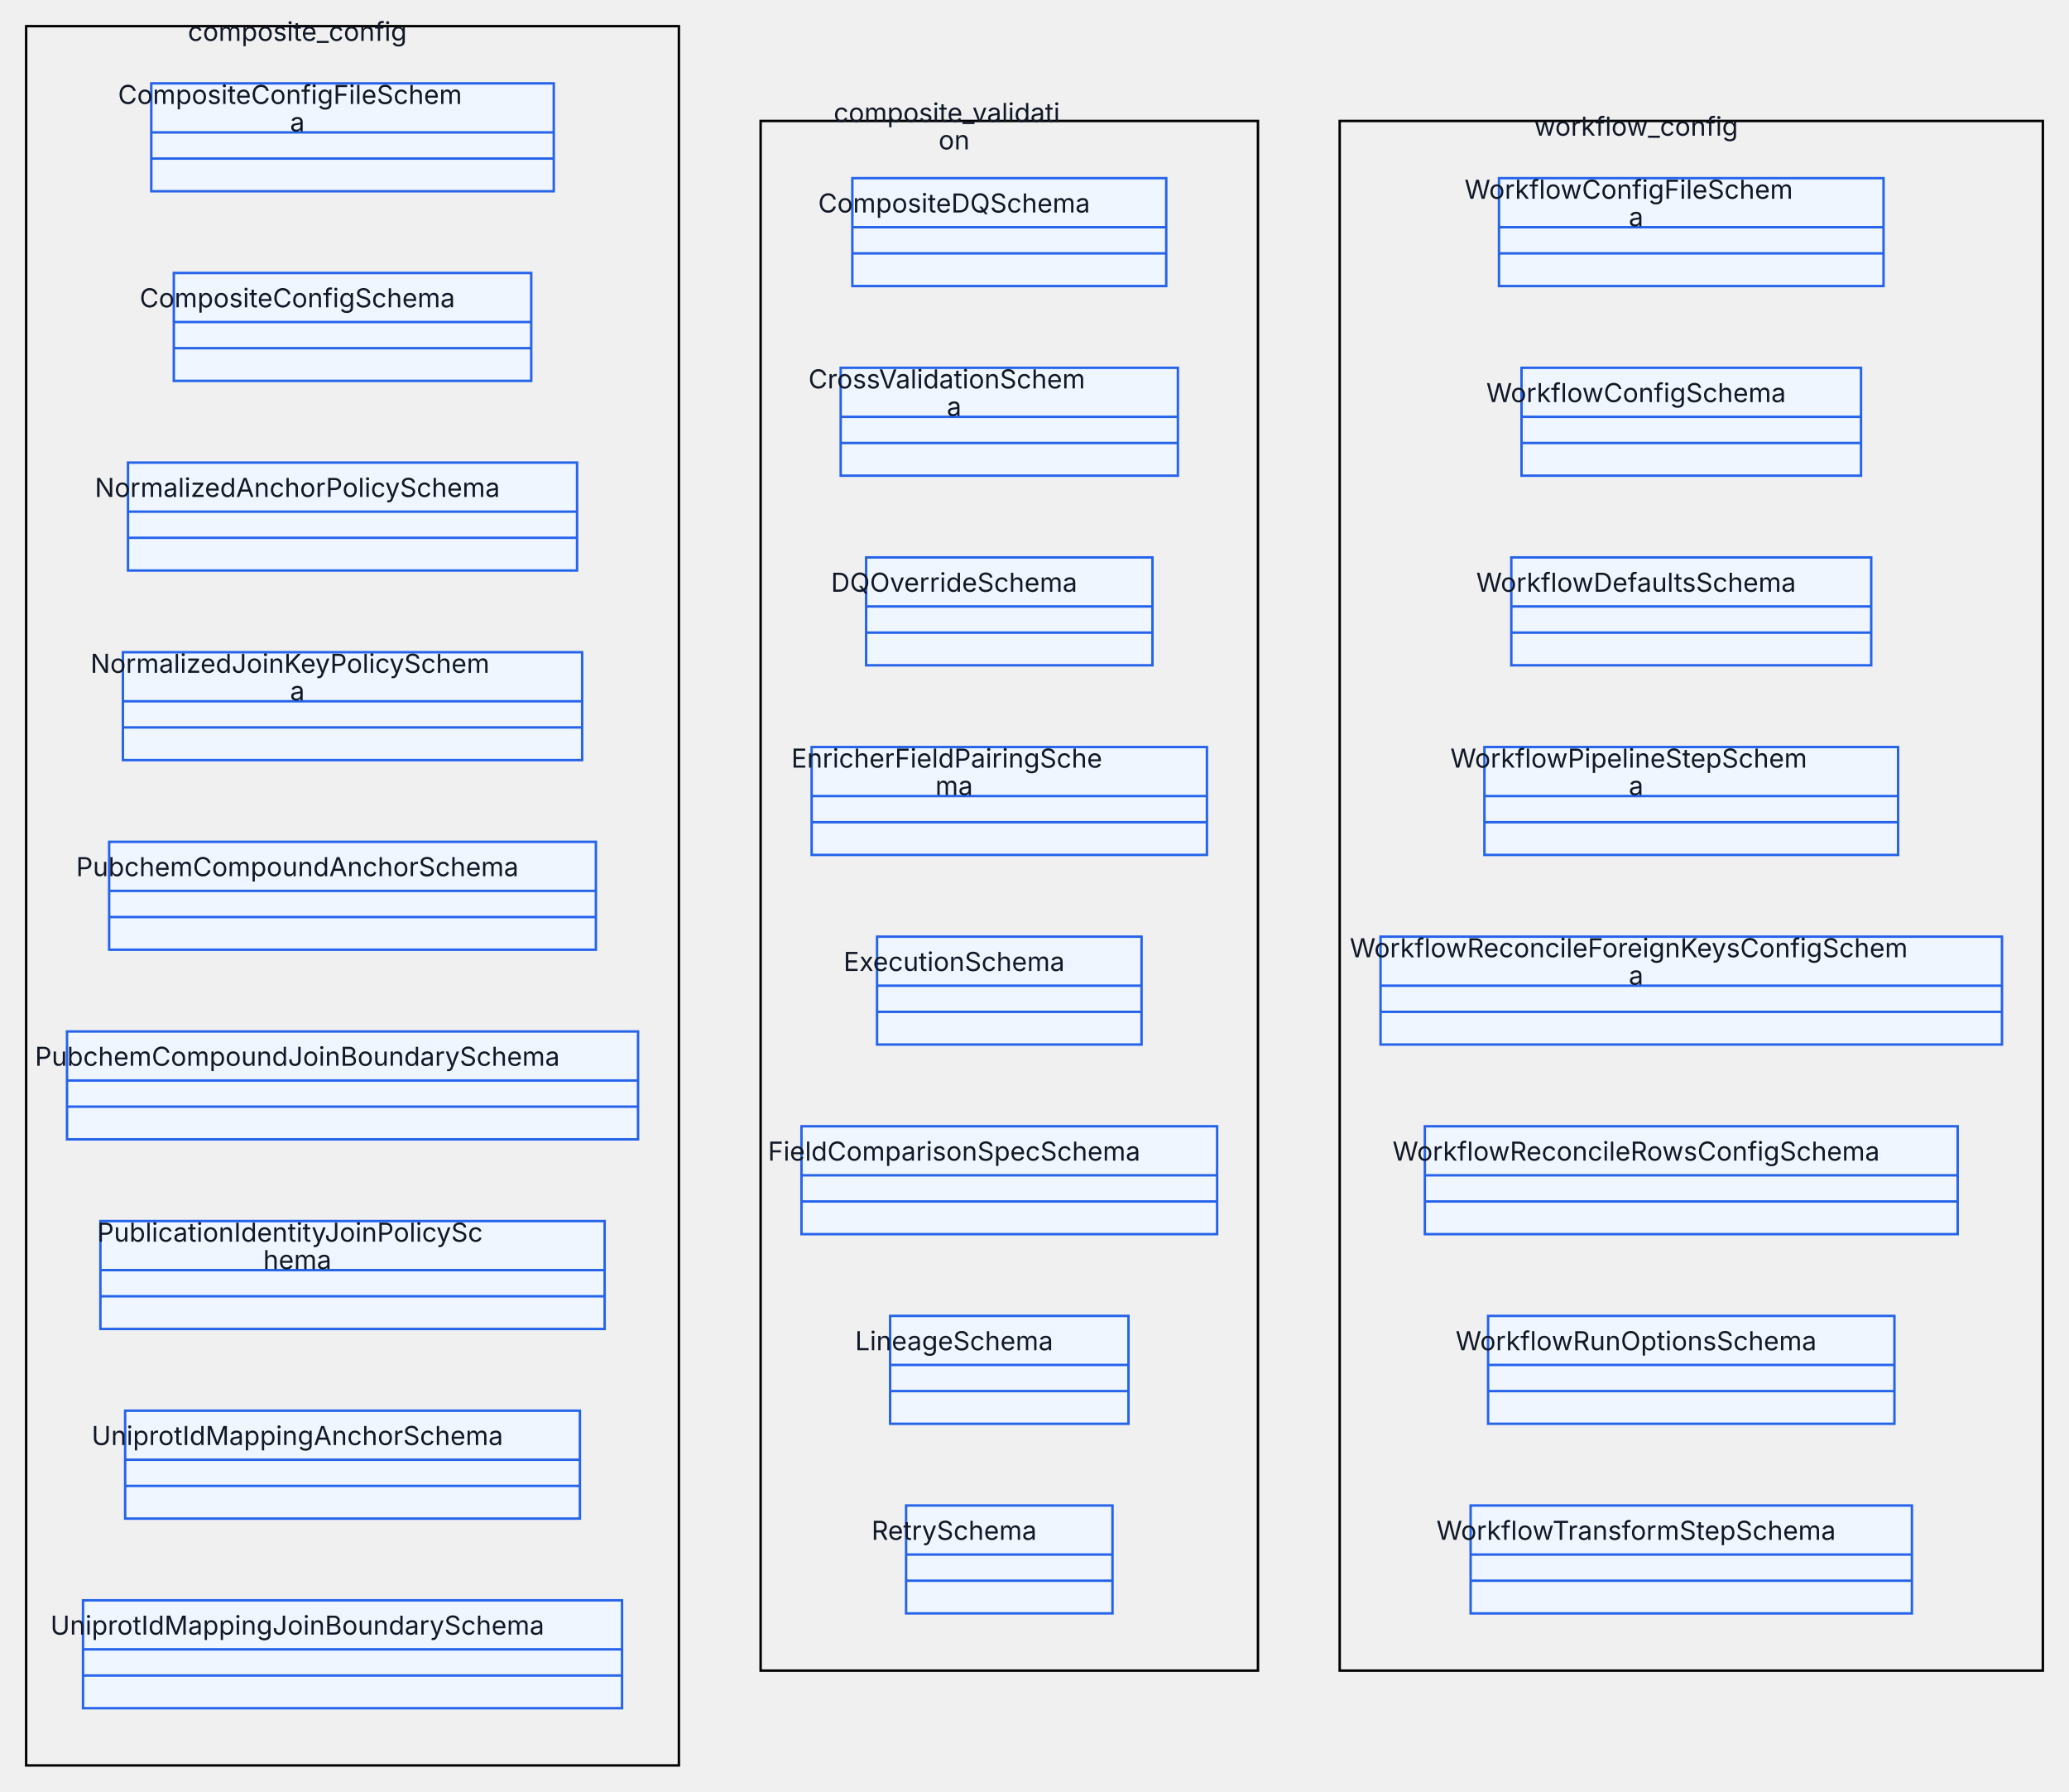
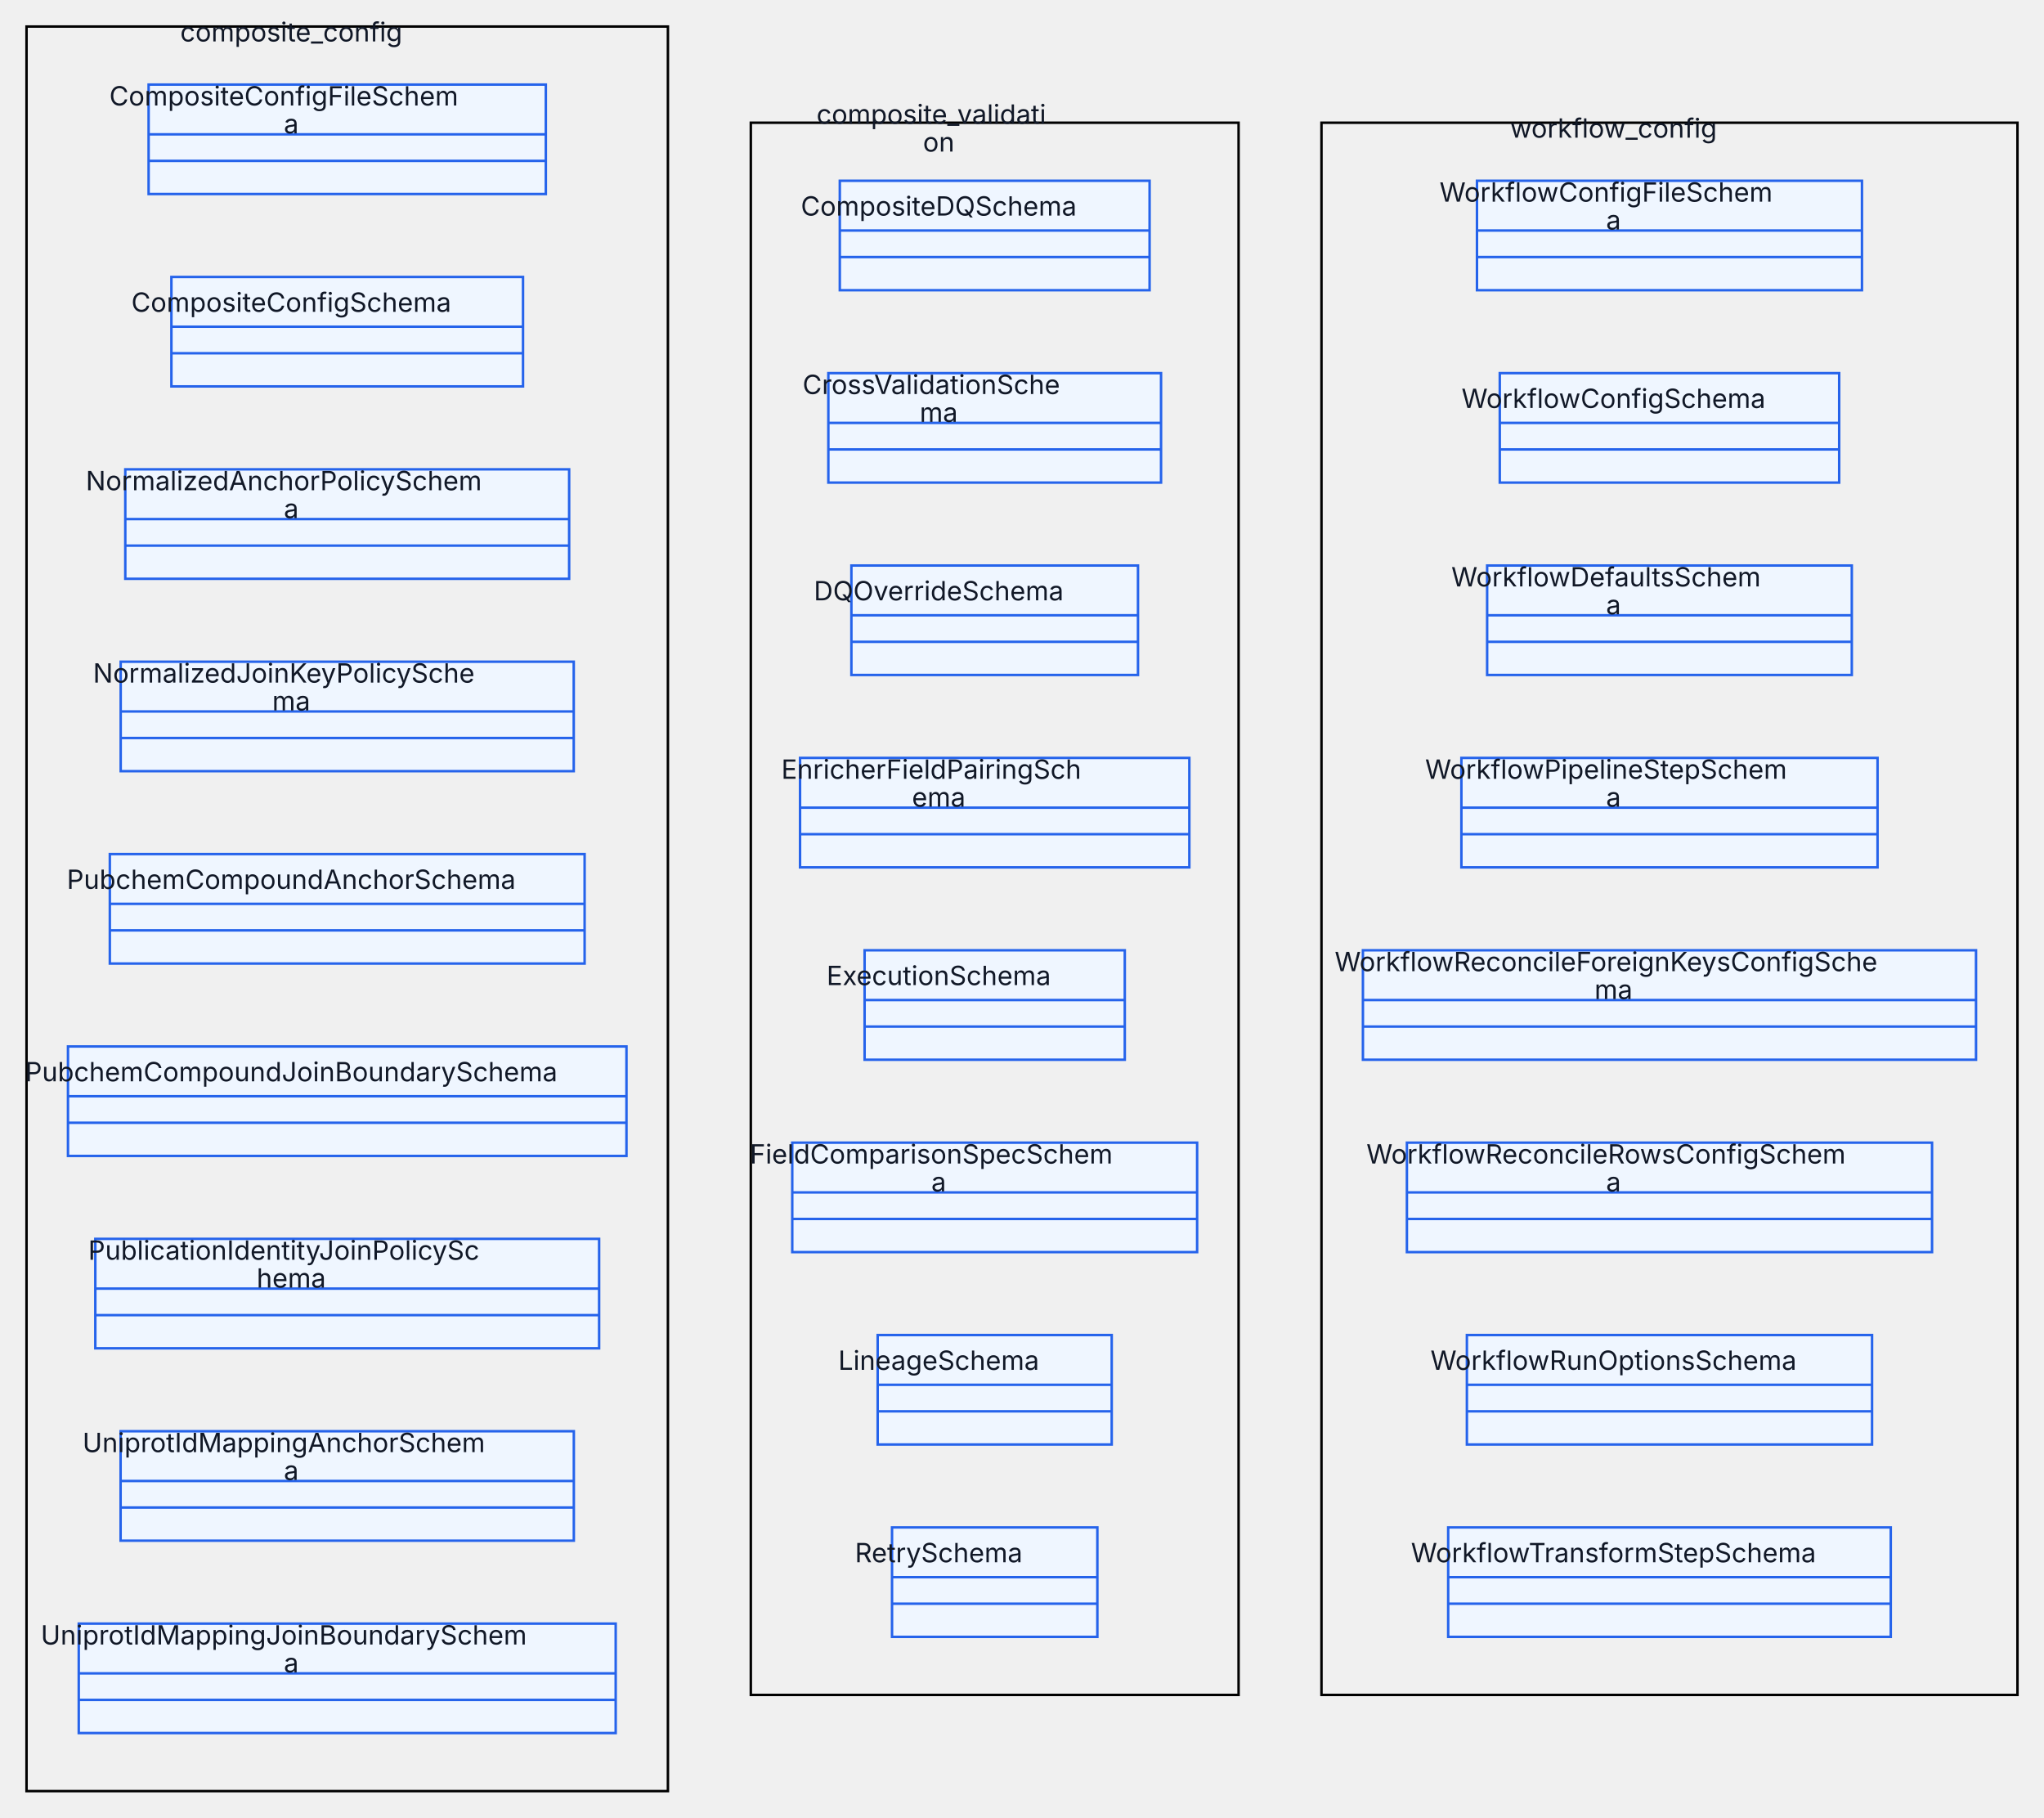
- <svg xmlns="http://www.w3.org/2000/svg" id="my-svg" width="100%" aria-roledescription="classDiagram" style="max-width:1265.89px;background-color:white" viewBox="0 -8 1265.891 1096">
+ <svg xmlns="http://www.w3.org/2000/svg" id="my-svg" width="100%" aria-roledescription="classDiagram" style="max-width:1232.81px;background-color:white" viewBox="0 -8 1232.813 1096">
  <style>#my-svg{font-family:Inter,-apple-system,BlinkMacSystemFont,'Segoe UI',Roboto,Oxygen,Ubuntu,sans-serif;font-size:16px;fill:#212121;}#my-svg .error-icon{fill:#f0fdf4;}#my-svg .error-text{fill:#212121;stroke:#212121;}#my-svg .edge-thickness-normal{stroke-width:2px;}#my-svg .edge-thickness-thick{stroke-width:3.5px;}#my-svg .edge-pattern-solid{stroke-dasharray:0;}#my-svg .edge-pattern-dashed{stroke-dasharray:3;}#my-svg .edge-pattern-dotted{stroke-dasharray:2;}#my-svg .marker{fill:#475569;stroke:#475569;}#my-svg .marker.cross{stroke:#475569;}#my-svg svg{font-family:Inter,-apple-system,BlinkMacSystemFont,'Segoe UI',Roboto,Oxygen,Ubuntu,sans-serif;font-size:16px;}#my-svg g.classGroup text{fill:#2563eb;stroke:none;font-family:Inter,-apple-system,BlinkMacSystemFont,'Segoe UI',Roboto,Oxygen,Ubuntu,sans-serif;font-size:10px;}#my-svg g.classGroup text .title{font-weight:bolder;}#my-svg .nodeLabel,#my-svg .edgeLabel{color:#212121;}#my-svg .edgeLabel .label rect{fill:#eff6ff;}#my-svg .label text{fill:#212121;}#my-svg .edgeLabel .label span{background:#eff6ff;}#my-svg .classTitle{font-weight:bolder;}#my-svg .node rect,#my-svg .node circle,#my-svg .node ellipse,#my-svg .node polygon,#my-svg .node path{fill:#eff6ff;stroke:#2563eb;stroke-width:1px;}#my-svg .divider{stroke:#2563eb;stroke-width:1;}#my-svg g.clickable{cursor:pointer;}#my-svg g.classGroup rect{fill:#eff6ff;stroke:#2563eb;}#my-svg g.classGroup line{stroke:#2563eb;stroke-width:1;}#my-svg .classLabel .box{stroke:none;stroke-width:0;fill:#eff6ff;opacity:0.5;}#my-svg .classLabel .label{fill:#2563eb;font-size:10px;}#my-svg .relation{stroke:#475569;stroke-width:1;fill:none;}#my-svg .dashed-line{stroke-dasharray:3;}#my-svg .dotted-line{stroke-dasharray:1 2;}#my-svg #compositionStart,#my-svg .composition{fill:#475569!important;stroke:#475569!important;stroke-width:1;}#my-svg #compositionEnd,#my-svg .composition{fill:#475569!important;stroke:#475569!important;stroke-width:1;}#my-svg #dependencyStart,#my-svg .dependency{fill:#475569!important;stroke:#475569!important;stroke-width:1;}#my-svg #dependencyStart,#my-svg .dependency{fill:#475569!important;stroke:#475569!important;stroke-width:1;}#my-svg #extensionStart,#my-svg .extension{fill:transparent!important;stroke:#475569!important;stroke-width:1;}#my-svg #extensionEnd,#my-svg .extension{fill:transparent!important;stroke:#475569!important;stroke-width:1;}#my-svg #aggregationStart,#my-svg .aggregation{fill:transparent!important;stroke:#475569!important;stroke-width:1;}#my-svg #aggregationEnd,#my-svg .aggregation{fill:transparent!important;stroke:#475569!important;stroke-width:1;}#my-svg #lollipopStart,#my-svg .lollipop{fill:#eff6ff!important;stroke:#475569!important;stroke-width:1;}#my-svg #lollipopEnd,#my-svg .lollipop{fill:#eff6ff!important;stroke:#475569!important;stroke-width:1;}#my-svg .edgeTerminals{font-size:11px;}#my-svg .classTitleText{text-anchor:middle;font-size:18px;fill:#212121;}#my-svg :root{--mermaid-font-family:"trebuchet ms",verdana,arial,sans-serif;}/*
 * Пользовательские стили диаграмм BioETL (структурированная копия)
 * Источник: custom.css
 * Цель: сгруппировать правила по типам элементов и документировать назначение каждого CSS-параметра.
 */

/* =========================================================
 * 1) Глобальная типографика и базовое поведение текста
 * ========================================================= */
svg {
    /* Задаёт основной стек шрифтов для всего текста в SVG. */
    font-family: Inter, -apple-system, BlinkMacSystemFont, 'Segoe UI', Roboto,
    Oxygen, Ubuntu, sans-serif;
}



/* =========================================================
 * 2) Общая геометрия узлов (для нескольких типов диаграмм)
 * ========================================================= */
.node rect,
.node circle,
.node ellipse,
.node polygon,
.node path {
    /* Единая толщина контура для фигур узлов. */
    stroke-width: 1.5px !important;
    /* Скругляет углы по горизонтали для более мягкого вида. */
    rx: 8;
    /* Скругляет углы по вертикали в паре с rx. */
    ry: 8;
    /* Добавляет лёгкую тень и отделяет узлы от фона. */
    filter:  none; /*  drop-shadow(0px 1px 2px rgba(0, 0, 0, 0.05));*/
}

/* =========================================================
 * 3) Контейнеры subgraph / cluster
 * ========================================================= */
.cluster rect,
.cluster path {
    /* Увеличивает радиус углов у контейнеров-групп. */
    rx: 10;
    /* Поддерживает симметрию скругления по вертикали. */
    ry: 10;
    /* Нейтральная заливка контейнера для снижения визуального шума. */
    fill: #f8fafc;
    /* Приглушённая обводка, чтобы границы были заметны, но не доминировали. */
    stroke: #94a3b8;
    /* Толщина границы контейнера в тон большинству узлов. */
    stroke-width: 1.5px;
    /* Убирает пунктир у рамок контейнеров. */
    stroke-dasharray: none;
    /* Делает фон контейнера полностью непрозрачным. */
    fill-opacity: 1;
    /* Отключает тень контейнера, чтобы акцент оставался на узлах. */
    filter: none;
}

.cluster text {
    /* Нормальный вес шрифта для заголовков групп. */
    font-weight: 400;
    /* Увеличенный размер заголовка относительно текста узлов. */
    font-size: 16px;
}

/* =========================================================
 * 4) Стили линий связей (edges/links)
 * ========================================================= */
.edgePath .path {
    /* Делает основные ребра более заметными в плотных графах. */
    stroke-width: 2.5px;
    /* Скругляет соединения сегментов линий. */
    stroke-linejoin: round;
    /* Скругляет окончания линий. */
    stroke-linecap: round;
}

.edgePath path,
.flowchart-link,
.relation,
.messageLine0,
.messageLine1,
.transition path {
    /* Унифицированные скруглённые соединения для всех типов линий. */
    stroke-linejoin: round;
    /* Унифицированные скруглённые окончания для всех типов линий. */
    stroke-linecap: round;
}

.transition path {
    /* Выравнивает толщину переходов state diagram с основными ребрами. */
    stroke-width: 2.5px;
}

/* =========================================================
 * 5) Подписи ребер и fallback-текст
 * ========================================================= */
.edgeLabel {
    /* Компактный размер шрифта для подписей на связях. */
    font-size: 12px;
    /* Плотная межстрочность для экономии места. */
    line-height: 1.1;
    /* Базовый непрозрачный фон под подписью. */
    background-color: #ffffff;
    /* Небольшие внутренние отступы вокруг текста. */
    padding: 1px 3px;
    /* Мягкое скругление фона подписи. */
    border-radius: 2px;
}

.edgeLabel span,
.edgeLabel p,
text.fo-fallback {
    /* Принудительный тёмный fill для контраста в SVG-рендерах. */
    fill: #111827 !important;
    /* Принудительный тёмный цвет для HTML-подписей. */
    color: #111827 !important;
    /* Полная непрозрачность текста. */
    opacity: 1 !important;
    /* Компактная межстрочность для многострочных подписей. */
    line-height: 1.1;
    /* Убирает стандартные внешние отступы HTML-параграфов. */
    margin: 0;
    /* Убирает стандартные внутренние отступы HTML-параграфов. */
    padding: 0;
}

.edgeLabel .labelBkg,
.labelBkg {
    /* Жёстко задаёт белый фон под текстом подписей. */
    background-color: #ffffff !important;
    /* Делает фон полностью непрозрачным во всех просмотрщиках. */
    opacity: 1 !important;
}

.edgeLabel rect {
    /* Переопределяет полупрозрачный фон по умолчанию у Mermaid. */
    opacity: 1 !important;
    /* Жёстко фиксирует белую заливку прямоугольника под подписью. */
    fill: #ffffff !important;
}

/* =========================================================
 * 6) Элементы sequence diagram
 * ========================================================= */
.actor {
    /* Толщина границы actor-блоков. */
    stroke-width: 1.5px;
    /* Скругление углов actor-блоков по горизонтали. */
    rx: 4;
    /* Скругление углов actor-блоков по вертикали. */
    ry: 4;
}

.messageLine0,
.messageLine1 {
    /* Толщина линий сообщений в sequence diagram. */
    stroke-width: 1.6px;
}

.messageText {
    /* Базовый размер текста сообщений. */
    font-size: 13px;
}

.activation0 {
    /* Более тонкая линия activation bar, чтобы не перегружать схему. */
    stroke-width: 1px;
}

.note {
    /* Скругление углов заметки по горизонтали. */
    rx: 4;
    /* Скругление углов заметки по вертикали. */
    ry: 4;
    /* Тонкая граница для вторичных блоков. */
    stroke-width: 1px;
    /* Лёгкая тень для визуального отделения заметок. */
    filter: drop-shadow(1px 1px 2px rgba(0, 0, 0, 0.06));
}

/* =========================================================
 * 7) Базовые элементы class diagram
 * ========================================================= */
g.classGroup rect {
    /* Скругление углов class box по горизонтали. */
    rx: 10;
    /* Скругление углов class box по вертикали. */
    ry: 10;
    /* Толщина границы class box. */
    stroke-width: 1.5px;
    /* Мягкая тень у class box без агрессивного контраста. */
    filter: drop-shadow(1px 1px 2px rgba(0, 0, 0, 0.06));
}

g.classGroup text {
    /* Базовый размер текста внутри class diagram. */
    font-size: 14px;
    padding: 10px 10px;
}

g.classGroup line {
    /* Толщина внутренних разделителей класса. */
    stroke-width: 1px;
}

.relation {
    /* Толщина связей между классами на уровне основных ребер. */
    stroke-width: 2.5px;
}

/* =========================================================
 * 8) Типографика HTML-лейблов class diagram
 * ========================================================= */
g.label-group .nodeLabel {
    /* Увеличенный размер названия класса для иерархии. */
    font-size: 16px !important;
    /* Полужирный акцент на имени класса. */
    font-weight: 200 !important;
    /* Лёгкое межбуквенное расстояние для читаемости заголовка. */
    letter-spacing: 0.01em;
}

g.annotation-group .nodeLabel {
    /* Уменьшенный размер для стереотипов/аннотаций. */
    font-size: 11px !important;
    /* Курсив для визуального отделения аннотаций. */
    font-style: italic !important;
    /* Небольшое ослабление контраста вторичного текста. */
    opacity: 0.8;
}

g.members-group .nodeLabel,
g.methods-group .nodeLabel {
    /* Компактный размер для атрибутов и методов. */
    font-size: 12px !important;
    /* Нормальный вес шрифта для плотного структурного текста. */
    font-weight: 400 !important;
}

/* =========================================================
 * 9) Помощники размеров foreignObject (class/flowchart)
 * ========================================================= */
g.members-group foreignObject,
g.methods-group foreignObject {
    /* Минимальная высота областей members/methods. */
    min-height: 40px;
}

.node foreignObject &gt; div,
g.classGroup foreignObject &gt; div {
    /* Стабилизирует вычисление размеров с учётом отступов/границ. */
    box-sizing: border-box;
}

.node.size-sm foreignObject &gt; div {
    /* Минимальная высота для малого размерного уровня узла. */
    min-height: 80px;
    /* Минимальная ширина для малого размерного уровня узла. */
    min-width: 180px;
}

.node.size-md foreignObject &gt; div {
    /* Минимальная высота для среднего размерного уровня узла. */
    min-height: 140px;
    /* Минимальная ширина для среднего размерного уровня узла. */
    min-width: 260px;
}

.node.size-lg foreignObject &gt; div {
    /* Минимальная высота для большого размерного уровня узла. */
    min-height: 200px;
    /* Минимальная ширина для большого размерного уровня узла. */
    min-width: 340px;
}

/* =========================================================
 * 10) Элементы state diagram
 * ========================================================= */
g.stateGroup rect {
    /* Скругление углов контейнеров состояний по горизонтали. */
    rx: 8;
    /* Скругление углов контейнеров состояний по вертикали. */
    ry: 8;
}

.statediagram-state rect {
    /* Скругление углов узлов состояния по горизонтали. */
    rx: 8;
    /* Скругление углов узлов состояния по вертикали. */
    ry: 8;
    /* Толщина границы узла состояния. */
    stroke-width: 1.5px;
    /* Лёгкая тень для визуального отделения state box. */
    filter: drop-shadow(1px 2px 3px rgba(0, 0, 0, 0.08));
}

/* =========================================================
 * 11) Элементы ER diagram
 * ========================================================= */
.er.entityBox {
    /* Толщина границы сущности ER-диаграммы. */
    stroke-width: 1.5px;
    /* Скругление углов сущности по горизонтали. */
    rx: 4;
    /* Скругление углов сущности по вертикали. */
    ry: 4;
    /* Лёгкая тень для отделения блоков сущностей. */
    filter: drop-shadow(1px 2px 3px rgba(0, 0, 0, 0.08));
}

/* =========================================================
 * 12) Узлы mindmap
 * ========================================================= */
.mindmap-node rect,
.mindmap-node circle {
    /* Толщина контура узлов mindmap. */
    stroke-width: 1.5px;
    /* Чуть более выраженная тень для плотных радиальных веток. */
    filter: drop-shadow(1px 2px 2px rgba(0, 0, 0, 0.1));
}

/* =========================================================
 * 13) Маркеры стрелок
 * ========================================================= */
marker path {
    /* Единый нейтральный цвет наконечников стрелок. */
    fill: #475569;
}

/* =========================================================
 * 14) Цветовая карта архитектурных слоёв (fallback-селекторы)
 * ========================================================= */
[id*="Domain"] &gt; rect,
[id*="Domain"] &gt; path {
    /* Цвет фона для доменного слоя. */
    fill: #f5f3ff !important;
    /* Цвет границы для доменного слоя. */
    stroke: #7c3aed !important;
}

.cluster[id*="Domain"] &gt; rect,
.cluster[id*="Domain"] &gt; path {
    fill: #ffffff !important;
}

[id*="Application"] &gt; rect,
[id*="Application"] &gt; path {
    /* Цвет фона для application-слоя. */
    fill: #f0fdf4 !important;
    /* Цвет границы для application-слоя. */
    stroke: #16a34a !important;
}

.cluster[id*="Application"] &gt; rect,
.cluster[id*="Application"] &gt; path {
    fill: #ffffff !important;
}

[id*="Infrastructure"] &gt; rect,
[id*="Infrastructure"] &gt; path {
    /* Цвет фона для infrastructure-слоя. */
    fill: #fff1f2 !important;
    /* Цвет границы для infrastructure-слоя. */
    stroke: #dc2626 !important;
}

.cluster[id*="Infrastructure"] &gt; rect,
.cluster[id*="Infrastructure"] &gt; path {
    fill: #ffffff !important;
}

[id*="Composition"] &gt; rect,
[id*="Composition"] &gt; path {
    /* Цвет фона для composition-слоя. */
    fill: #fff7ed !important;
    /* Цвет границы для composition-слоя. */
    stroke: #f59e0b !important;
}

.cluster[id*="Composition"] &gt; rect,
.cluster[id*="Composition"] &gt; path {
    fill: #ffffff !important;
}

[id*="Interfaces"] &gt; rect,
[id*="Interfaces"] &gt; path {
    /* Цвет фона для слоя интерфейсов. */
    fill: #eff6ff !important;
    /* Цвет границы для слоя интерфейсов. */
    stroke: #2563eb !important;
}

.cluster[id*="Interfaces"] &gt; rect,
.cluster[id*="Interfaces"] &gt; path {
    fill: #ffffff !important;
}

[id*="External"] &gt; rect,
[id*="External"] &gt; path {
    /* Цвет фона для внешних систем. */
    fill: #f1f5f9 !important;
    /* Цвет границы для внешних систем. */
    stroke: #64748b !important;
}

.cluster[id*="External"] &gt; rect,
.cluster[id*="External"] &gt; path {
    fill: #ffffff !important;
}

/* Белая подложка под подписи всех архитектурных/medallion слоёв */
g.cluster[id*="Domain"] .cluster-label foreignObject &gt; div,
g.cluster[id*="Application"] .cluster-label foreignObject &gt; div,
g.cluster[id*="Infrastructure"] .cluster-label foreignObject &gt; div,
g.cluster[id*="Composition"] .cluster-label foreignObject &gt; div,
g.cluster[id*="Interfaces"] .cluster-label foreignObject &gt; div,
g.cluster[id*="External"] .cluster-label foreignObject &gt; div,
g.cluster[id*="Bronze"] .cluster-label foreignObject &gt; div,
g.cluster[id*="Silver"] .cluster-label foreignObject &gt; div,
g.cluster[id*="Gold"] .cluster-label foreignObject &gt; div,
g.cluster[id*="Quarantine"] .cluster-label foreignObject &gt; div {
    background: #ffffff !important;
    padding: 0 6px !important;
    border-radius: 4px;
}

/* Fallback для рендеров без foreignObject: не рисуем толстую обводку */
g.cluster[id*="Domain"] .cluster-label text.fo-fallback,
g.cluster[id*="Application"] .cluster-label text.fo-fallback,
g.cluster[id*="Infrastructure"] .cluster-label text.fo-fallback,
g.cluster[id*="Composition"] .cluster-label text.fo-fallback,
g.cluster[id*="Interfaces"] .cluster-label text.fo-fallback,
g.cluster[id*="External"] .cluster-label text.fo-fallback,
g.cluster[id*="Bronze"] .cluster-label text.fo-fallback,
g.cluster[id*="Silver"] .cluster-label text.fo-fallback,
g.cluster[id*="Gold"] .cluster-label text.fo-fallback,
g.cluster[id*="Quarantine"] .cluster-label text.fo-fallback {
    fill: #111827 !important;
    stroke: none !important;
}

/* =========================================================
 * 15) Цветовая карта слоёв Medallion
 * ========================================================= */
[id*="Bronze"] &gt; rect,
[id*="Bronze"] &gt; path {
    /* Цвет фона Bronze-слоя. */
    fill: #fff7ed !important;
    /* Цвет границы Bronze-слоя. */
    stroke: #f59e0b !important;
}

[id*="Silver"] &gt; rect,
[id*="Silver"] &gt; path {
    /* Цвет фона Silver-слоя. */
    fill: #f8fafc !important;
    /* Цвет границы Silver-слоя. */
    stroke: #475569 !important;
}

[id*="Gold"] &gt; rect,
[id*="Gold"] &gt; path {
    /* Цвет фона Gold-слоя. */
    fill: #fefce8 !important;
    /* Цвет границы Gold-слоя. */
    stroke: #ca8a04 !important;
}

[id*="Quarantine"] &gt; rect,
[id*="Quarantine"] &gt; path {
    /* Цвет фона для карантинных/проблемных потоков данных. */
    fill: #ffe4e6 !important;
    /* Цвет границы для карантинных/проблемных потоков данных. */
    stroke: #e11d48 !important;
}
/* Нормализует вес текста в узлах и заголовках слоёв (без полужирного акцента). */
.node .label text,
.node .label tspan,
.node .label .nodeLabel,
text.fo-fallback {
    stroke: none !important;
    stroke-width: 0 !important;
    fill: #111827 !important;
    font-weight: 400 !important;
}
/* Single text layer (fallback-only) */
text.fo-fallback {
    display: inline !important;
}

foreignObject {
    display: none !important;
}/* bioetl-inject */#my-svg .edgeLabel rect{opacity:1!important;fill:#ffffff!important}#my-svg .labelBkg{background-color:#ffffff!important;opacity:1!important}#my-svg .edgeLabel .labelBkg{background-color:#ffffff!important;opacity:1!important}#my-svg .edgeLabel{font-size:12px;line-height:1.1;padding:1px 3px}#my-svg .edgeLabel span{color:#111827!important;fill:#111827!important;opacity:1!important;line-height:1.1;margin:0;padding:0}#my-svg .edgeLabel p{color:#111827!important;fill:#111827!important;opacity:1!important;line-height:1.1;margin:0;padding:0}#my-svg text.fo-fallback{color:#111827!important;fill:#111827!important;opacity:1!important}</style>
  <defs>
    <marker id="my-svg_classDiagram-aggregationStart" class="marker aggregation classDiagram" markerHeight="240" markerWidth="190" orient="auto" refX="18" refY="7">
      <path d="m18 7-9 6-8-6 8-6Z" />
    </marker>
  </defs>
  <defs>
    <marker id="my-svg_classDiagram-aggregationEnd" class="marker aggregation classDiagram" markerHeight="28" markerWidth="20" orient="auto" refX="1" refY="7">
      <path d="m18 7-9 6-8-6 8-6Z" />
    </marker>
  </defs>
  <defs>
    <marker id="my-svg_classDiagram-extensionStart" class="marker extension classDiagram" markerHeight="240" markerWidth="190" orient="auto" refX="18" refY="7">
      <path d="m1 7 17 6V1Z" />
    </marker>
  </defs>
  <defs>
    <marker id="my-svg_classDiagram-extensionEnd" class="marker extension classDiagram" markerHeight="28" markerWidth="20" orient="auto" refX="1" refY="7">
      <path d="M1 1v12l17-6Z" />
    </marker>
  </defs>
  <defs>
    <marker id="my-svg_classDiagram-compositionStart" class="marker composition classDiagram" markerHeight="240" markerWidth="190" orient="auto" refX="18" refY="7">
      <path d="m18 7-9 6-8-6 8-6Z" />
    </marker>
  </defs>
  <defs>
    <marker id="my-svg_classDiagram-compositionEnd" class="marker composition classDiagram" markerHeight="28" markerWidth="20" orient="auto" refX="1" refY="7">
      <path d="m18 7-9 6-8-6 8-6Z" />
    </marker>
  </defs>
  <defs>
    <marker id="my-svg_classDiagram-dependencyStart" class="marker dependency classDiagram" markerHeight="240" markerWidth="190" orient="auto" refX="6" refY="7">
      <path d="m5 7 4 6-8-6 8-6Z" />
    </marker>
  </defs>
  <defs>
    <marker id="my-svg_classDiagram-dependencyEnd" class="marker dependency classDiagram" markerHeight="28" markerWidth="20" orient="auto" refX="13" refY="7">
      <path d="m18 7-9 6 5-6-5-6Z" />
    </marker>
  </defs>
  <defs>
    <marker id="my-svg_classDiagram-lollipopStart" class="marker lollipop classDiagram" markerHeight="240" markerWidth="190" orient="auto" refX="13" refY="7">
      <circle cx="7" cy="7" r="6" fill="transparent" stroke="#000" />
    </marker>
  </defs>
  <defs>
    <marker id="my-svg_classDiagram-lollipopEnd" class="marker lollipop classDiagram" markerHeight="240" markerWidth="190" orient="auto" refX="1" refY="7">
      <circle cx="7" cy="7" r="6" fill="transparent" stroke="#000" />
    </marker>
  </defs>
  <g class="root">
    <g class="nodes">
      <g class="root">
        <g class="clusters" transform="translate(8)">
          <g id="composite_config" class="cluster">
-             <path d="M8 8h399.375v1064H8z" style="fill:none;stroke:black" />
+             <path d="M8 8h386.844v1064H8z" style="fill:none;stroke:black" />
            <g class="cluster-label">
-               <text xml:space="preserve" x="62.258" y="9" class="fo-fallback" text-anchor="middle" transform="translate(145.43 8)">
-                 <tspan x="62.258">composite_config</tspan>
+               <text xml:space="preserve" x="64.07" y="9" class="fo-fallback" text-anchor="middle" transform="translate(137.352 8)">
+                 <tspan x="64.07">composite_config</tspan>
              </text>
            </g>
          </g>
        </g>
        <g class="nodes" transform="translate(8)">
          <g id="classId-CompositeConfigFileSchema-0" class="node default">
-             <path d="M84.563 43h246.25v66H84.563z" class="outer title-state" />
-             <path d="M84.563 73h246.25M84.563 89h246.25" class="divider" />
-             <g class="label">
-               <text xml:space="preserve" x="111.125" y=".6" class="classTitle fo-fallback" text-anchor="middle" transform="translate(96.563 55)">
-                 <tspan x="111.125">CompositeConfigFileSchem</tspan>
-                 <tspan x="111.125" dy="16.8">a</tspan>
+             <path d="M81.633 43H321.21v66H81.633z" class="outer title-state" />
+             <path d="M81.633 73H321.21M81.633 89H321.21" class="divider" />
+             <g class="label">
+               <text xml:space="preserve" x="107.789" y=".6" class="classTitle fo-fallback" text-anchor="middle" transform="translate(93.633 55)">
+                 <tspan x="107.789">CompositeConfigFileSchem</tspan>
+                 <tspan x="107.789" dy="16.8">a</tspan>
              </text>
            </g>
          </g>
          <g id="classId-CompositeConfigSchema-1" class="node default">
-             <path d="M98.344 159h218.688v66H98.344z" class="outer title-state" />
-             <path d="M98.344 189h218.688M98.344 205h218.688" class="divider" />
-             <g class="label">
-               <text xml:space="preserve" x="97.344" y="9" class="classTitle fo-fallback" text-anchor="middle" transform="translate(110.344 171)">
-                 <tspan x="97.344">CompositeConfigSchema</tspan>
+             <path d="M95.383 159H307.46v66H95.383z" class="outer title-state" />
+             <path d="M95.383 189H307.46M95.383 205H307.46" class="divider" />
+             <g class="label">
+               <text xml:space="preserve" x="94.039" y="9" class="classTitle fo-fallback" text-anchor="middle" transform="translate(107.383 171)">
+                 <tspan x="94.039">CompositeConfigSchema</tspan>
              </text>
            </g>
          </g>
          <g id="classId-NormalizedAnchorPolicySchema-2" class="node default">
-             <path d="M70.313 275h274.75v66H70.313z" class="outer title-state" />
-             <path d="M70.313 305h274.75M70.313 321h274.75" class="divider" />
-             <g class="label">
-               <text xml:space="preserve" x="125.375" y="9" class="classTitle fo-fallback" text-anchor="middle" transform="translate(82.313 287)">
-                 <tspan x="125.375">NormalizedAnchorPolicySchema</tspan>
+             <path d="M67.57 275h267.703v66H67.57z" class="outer title-state" />
+             <path d="M67.57 305h267.704M67.57 321h267.704" class="divider" />
+             <g class="label">
+               <text xml:space="preserve" x="121.852" y=".6" class="classTitle fo-fallback" text-anchor="middle" transform="translate(79.57 287)">
+                 <tspan x="121.852">NormalizedAnchorPolicySchem</tspan>
+                 <tspan x="121.852" dy="16.8">a</tspan>
              </text>
            </g>
          </g>
          <g id="classId-NormalizedJoinKeyPolicySchema-3" class="node default">
-             <path d="M67.196 391h280.983v66H67.196z" class="outer title-state" />
-             <path d="M67.196 421h280.983M67.196 437h280.983" class="divider" />
-             <g class="label">
-               <text xml:space="preserve" x="128.492" y=".6" class="classTitle fo-fallback" text-anchor="middle" transform="translate(79.195 403)">
-                 <tspan x="128.492">NormalizedJoinKeyPolicySchem</tspan>
-                 <tspan x="128.492" dy="16.8">a</tspan>
+             <path d="M64.797 391h273.25v66H64.797z" class="outer title-state" />
+             <path d="M64.797 421h273.25M64.797 437h273.25" class="divider" />
+             <g class="label">
+               <text xml:space="preserve" x="124.625" y=".6" class="classTitle fo-fallback" text-anchor="middle" transform="translate(76.797 403)">
+                 <tspan x="124.625">NormalizedJoinKeyPolicySche</tspan>
+                 <tspan x="124.625" dy="16.8">ma</tspan>
              </text>
            </g>
          </g>
          <g id="classId-PubchemCompoundAnchorSchema-4" class="node default">
-             <path d="M58.781 507h297.814v66H58.78z" class="outer title-state" />
-             <path d="M58.781 537h297.813M58.781 553h297.813" class="divider" />
-             <g class="label">
-               <text xml:space="preserve" x="136.906" y="9" class="classTitle fo-fallback" text-anchor="middle" transform="translate(70.781 519)">
-                 <tspan x="136.906">PubchemCompoundAnchorSchema</tspan>
+             <path d="M58.242 507H344.6v66H58.24z" class="outer title-state" />
+             <path d="M58.242 537h286.36M58.242 553h286.36" class="divider" />
+             <g class="label">
+               <text xml:space="preserve" x="131.18" y="9" class="classTitle fo-fallback" text-anchor="middle" transform="translate(70.242 519)">
+                 <tspan x="131.18">PubchemCompoundAnchorSchema</tspan>
              </text>
            </g>
          </g>
          <g id="classId-PubchemCompoundJoinBoundarySchema-5" class="node default">
-             <path d="M33 623h349.375v66H33z" class="outer title-state" />
-             <path d="M33 653h349.376M33 669h349.376" class="divider" />
-             <g class="label">
-               <text xml:space="preserve" x="162.688" y="9" class="classTitle fo-fallback" text-anchor="middle" transform="translate(45 635)">
-                 <tspan x="162.688">PubchemCompoundJoinBoundarySchema</tspan>
+             <path d="M33 623h336.844v66H33z" class="outer title-state" />
+             <path d="M33 653h336.844M33 669h336.844" class="divider" />
+             <g class="label">
+               <text xml:space="preserve" x="156.422" y="9" class="classTitle fo-fallback" text-anchor="middle" transform="translate(45 635)">
+                 <tspan x="156.422">PubchemCompoundJoinBoundarySchema</tspan>
              </text>
            </g>
          </g>
          <g id="classId-PublicationIdentityJoinPolicySchema-6" class="node default">
-             <path d="M53.43 739h308.516v66H53.429z" class="outer title-state" />
-             <path d="M53.43 769h308.516M53.43 785h308.516" class="divider" />
-             <g class="label">
-               <text xml:space="preserve" x="142.258" y=".6" class="classTitle fo-fallback" text-anchor="middle" transform="translate(65.43 751)">
-                 <tspan x="142.258">PublicationIdentityJoinPolicySc</tspan>
-                 <tspan x="142.258" dy="16.8">hema</tspan>
+             <path d="M49.492 739H353.35v66H49.49z" class="outer title-state" />
+             <path d="M49.492 769h303.86M49.492 785h303.86" class="divider" />
+             <g class="label">
+               <text xml:space="preserve" x="139.93" y=".6" class="classTitle fo-fallback" text-anchor="middle" transform="translate(61.492 751)">
+                 <tspan x="139.93">PublicationIdentityJoinPolicySc</tspan>
+                 <tspan x="139.93" dy="16.8">hema</tspan>
              </text>
            </g>
          </g>
          <g id="classId-UniprotIdMappingAnchorSchema-7" class="node default">
-             <path d="M68.57 855h278.234v66H68.571z" class="outer title-state" />
-             <path d="M68.57 885h278.234M68.57 901h278.234" class="divider" />
-             <g class="label">
-               <text xml:space="preserve" x="127.117" y="9" class="classTitle fo-fallback" text-anchor="middle" transform="translate(80.57 867)">
-                 <tspan x="127.117">UniprotIdMappingAnchorSchema</tspan>
+             <path d="M64.742 855H338.1v66H64.74z" class="outer title-state" />
+             <path d="M64.742 885h273.36M64.742 901h273.36" class="divider" />
+             <g class="label">
+               <text xml:space="preserve" x="124.68" y=".6" class="classTitle fo-fallback" text-anchor="middle" transform="translate(76.742 867)">
+                 <tspan x="124.68">UniprotIdMappingAnchorSchem</tspan>
+                 <tspan x="124.68" dy="16.8">a</tspan>
              </text>
            </g>
          </g>
          <g id="classId-UniprotIdMappingJoinBoundarySchema-8" class="node default">
-             <path d="M42.79 971h329.797v66H42.79z" class="outer title-state" />
-             <path d="M42.79 1001h329.796M42.79 1017h329.796" class="divider" />
-             <g class="label">
-               <text xml:space="preserve" x="152.898" y="9" class="classTitle fo-fallback" text-anchor="middle" transform="translate(54.79 983)">
-                 <tspan x="152.898">UniprotIdMappingJoinBoundarySchema</tspan>
+             <path d="M39.5 971h323.844v66H39.5z" class="outer title-state" />
+             <path d="M39.5 1001h323.844M39.5 1017h323.844" class="divider" />
+             <g class="label">
+               <text xml:space="preserve" x="149.922" y=".6" class="classTitle fo-fallback" text-anchor="middle" transform="translate(51.5 983)">
+                 <tspan x="149.922">UniprotIdMappingJoinBoundarySchem</tspan>
+                 <tspan x="149.922" dy="16.8">a</tspan>
              </text>
            </g>
          </g>
        </g>
      </g>
      <g class="root">
-         <g class="clusters" transform="translate(457.375 58)">
+         <g class="clusters" transform="translate(444.844 58)">
          <g id="composite_validation" class="cluster">
-             <path d="M8 8h304.297v948H8z" style="fill:none;stroke:black" />
+             <path d="M8 8h294.188v948H8z" style="fill:none;stroke:black" />
            <g class="cluster-label">
-               <text xml:space="preserve" x="74.711" y=".6" class="fo-fallback" text-anchor="middle" transform="translate(85.438 8)">
-                 <tspan x="74.711">composite_validati</tspan>
-                 <tspan x="74.711" dy="16.8">on</tspan>
+               <text xml:space="preserve" x="76.711" y=".6" class="fo-fallback" text-anchor="middle" transform="translate(78.383 8)">
+                 <tspan x="76.711">composite_validati</tspan>
+                 <tspan x="76.711" dy="16.8">on</tspan>
              </text>
            </g>
          </g>
        </g>
-         <g class="nodes" transform="translate(457.375 58)">
+         <g class="nodes" transform="translate(444.844 58)">
          <g id="classId-CompositeDQSchema-9" class="node default">
-             <path d="M64.125 43h192.047v66H64.125z" class="outer title-state" />
-             <path d="M64.125 73h192.046M64.125 89h192.046" class="divider" />
-             <g class="label">
-               <text xml:space="preserve" x="84.023" y="9" class="classTitle fo-fallback" text-anchor="middle" transform="translate(76.125 55)">
-                 <tspan x="84.023">CompositeDQSchema</tspan>
+             <path d="M61.672 43h186.844v66H61.672z" class="outer title-state" />
+             <path d="M61.672 73h186.844M61.672 89h186.844" class="divider" />
+             <g class="label">
+               <text xml:space="preserve" x="81.422" y="9" class="classTitle fo-fallback" text-anchor="middle" transform="translate(73.672 55)">
+                 <tspan x="81.422">CompositeDQSchema</tspan>
              </text>
            </g>
          </g>
          <g id="classId-CrossValidationSchema-10" class="node default">
-             <path d="M57 159h206.297v66H57z" class="outer title-state" />
-             <path d="M57 189h206.296M57 205h206.296" class="divider" />
-             <g class="label">
-               <text xml:space="preserve" x="91.148" y=".6" class="classTitle fo-fallback" text-anchor="middle" transform="translate(69 171)">
-                 <tspan x="91.148">CrossValidationSchem</tspan>
-                 <tspan x="91.148" dy="16.8">a</tspan>
+             <path d="M54.766 159h200.656v66H54.766z" class="outer title-state" />
+             <path d="M54.766 189h200.656M54.766 205h200.656" class="divider" />
+             <g class="label">
+               <text xml:space="preserve" x="88.328" y=".6" class="classTitle fo-fallback" text-anchor="middle" transform="translate(66.766 171)">
+                 <tspan x="88.328">CrossValidationSche</tspan>
+                 <tspan x="88.328" dy="16.8">ma</tspan>
              </text>
            </g>
          </g>
          <g id="classId-DQOverrideSchema-11" class="node default">
-             <path d="M72.554 275h175.188v66H72.554z" class="outer title-state" />
-             <path d="M72.554 305h175.188M72.554 321h175.188" class="divider" />
-             <g class="label">
-               <text xml:space="preserve" x="75.594" y="9" class="classTitle fo-fallback" text-anchor="middle" transform="translate(84.555 287)">
-                 <tspan x="75.594">DQOverrideSchema</tspan>
+             <path d="M68.664 275h172.859v66H68.663z" class="outer title-state" />
+             <path d="M68.664 305h172.86M68.664 321h172.86" class="divider" />
+             <g class="label">
+               <text xml:space="preserve" x="74.43" y="9" class="classTitle fo-fallback" text-anchor="middle" transform="translate(80.664 287)">
+                 <tspan x="74.43">DQOverrideSchema</tspan>
              </text>
            </g>
          </g>
          <g id="classId-EnricherFieldPairingSchema-12" class="node default">
-             <path d="M39.218 391h241.86v66H39.217z" class="outer title-state" />
-             <path d="M39.218 421h241.86M39.218 437h241.86" class="divider" />
-             <g class="label">
-               <text xml:space="preserve" x="108.93" y=".6" class="classTitle fo-fallback" text-anchor="middle" transform="translate(51.219 403)">
-                 <tspan x="108.93">EnricherFieldPairingSche</tspan>
-                 <tspan x="108.93" dy="16.8">ma</tspan>
+             <path d="M37.696 391h234.797v66H37.696z" class="outer title-state" />
+             <path d="M37.696 421h234.796M37.696 437h234.796" class="divider" />
+             <g class="label">
+               <text xml:space="preserve" x="105.398" y=".6" class="classTitle fo-fallback" text-anchor="middle" transform="translate(49.695 403)">
+                 <tspan x="105.398">EnricherFieldPairingSch</tspan>
+                 <tspan x="105.398" dy="16.8">ema</tspan>
              </text>
            </g>
          </g>
          <g id="classId-ExecutionSchema-13" class="node default">
-             <path d="M79.234 507h161.828v66H79.234z" class="outer title-state" />
-             <path d="M79.234 537h161.828M79.234 553h161.828" class="divider" />
-             <g class="label">
-               <text xml:space="preserve" x="68.914" y="9" class="classTitle fo-fallback" text-anchor="middle" transform="translate(91.234 519)">
-                 <tspan x="68.914">ExecutionSchema</tspan>
+             <path d="M76.633 507h156.922v66H76.633z" class="outer title-state" />
+             <path d="M76.633 537h156.922M76.633 553h156.922" class="divider" />
+             <g class="label">
+               <text xml:space="preserve" x="66.461" y="9" class="classTitle fo-fallback" text-anchor="middle" transform="translate(88.633 519)">
+                 <tspan x="66.461">ExecutionSchema</tspan>
              </text>
            </g>
          </g>
          <g id="classId-FieldComparisonSpecSchema-14" class="node default">
-             <path d="M33 623h254.297v66H33z" class="outer title-state" />
-             <path d="M33 653h254.296M33 669h254.296" class="divider" />
-             <g class="label">
-               <text xml:space="preserve" x="115.148" y="9" class="classTitle fo-fallback" text-anchor="middle" transform="translate(45 635)">
-                 <tspan x="115.148">FieldComparisonSpecSchema</tspan>
+             <path d="M33 623h244.188v66H33z" class="outer title-state" />
+             <path d="M33 653h244.188M33 669h244.188" class="divider" />
+             <g class="label">
+               <text xml:space="preserve" x="110.094" y=".6" class="classTitle fo-fallback" text-anchor="middle" transform="translate(45 635)">
+                 <tspan x="110.094">FieldComparisonSpecSchem</tspan>
+                 <tspan x="110.094" dy="16.8">a</tspan>
              </text>
            </g>
          </g>
          <g id="classId-LineageSchema-15" class="node default">
-             <path d="M87.234 739h145.828v66H87.234z" class="outer title-state" />
-             <path d="M87.234 769h145.828M87.234 785h145.828" class="divider" />
-             <g class="label">
-               <text xml:space="preserve" x="60.914" y="9" class="classTitle fo-fallback" text-anchor="middle" transform="translate(99.234 751)">
-                 <tspan x="60.914">LineageSchema</tspan>
+             <path d="M84.516 739h141.156v66H84.516z" class="outer title-state" />
+             <path d="M84.516 769h141.156M84.516 785h141.156" class="divider" />
+             <g class="label">
+               <text xml:space="preserve" x="58.578" y="9" class="classTitle fo-fallback" text-anchor="middle" transform="translate(96.516 751)">
+                 <tspan x="58.578">LineageSchema</tspan>
              </text>
            </g>
          </g>
          <g id="classId-RetrySchema-16" class="node default">
-             <path d="M97.007 855h126.281v66H97.008z" class="outer title-state" />
-             <path d="M97.007 885H223.29M97.007 901H223.29" class="divider" />
-             <g class="label">
-               <text xml:space="preserve" x="51.141" y="9" class="classTitle fo-fallback" text-anchor="middle" transform="translate(109.008 867)">
-                 <tspan x="51.141">RetrySchema</tspan>
+             <path d="M93.172 855h123.844v66H93.172z" class="outer title-state" />
+             <path d="M93.172 885h123.844M93.172 901h123.844" class="divider" />
+             <g class="label">
+               <text xml:space="preserve" x="49.922" y="9" class="classTitle fo-fallback" text-anchor="middle" transform="translate(105.172 867)">
+                 <tspan x="49.922">RetrySchema</tspan>
              </text>
            </g>
          </g>
        </g>
      </g>
      <g class="root">
-         <g class="clusters" transform="translate(811.672 58)">
+         <g class="clusters" transform="translate(789.031 58)">
          <g id="workflow_config" class="cluster">
-             <path d="M8 8h430.219v948H8z" style="fill:none;stroke:black" />
+             <path d="M8 8h419.781v948H8z" style="fill:none;stroke:black" />
            <g class="cluster-label">
-               <text xml:space="preserve" x="56.914" y="9" class="fo-fallback" text-anchor="middle" transform="translate(166.195 8)">
-                 <tspan x="56.914">workflow_config</tspan>
+               <text xml:space="preserve" x="60.445" y="9" class="fo-fallback" text-anchor="middle" transform="translate(157.445 8)">
+                 <tspan x="60.445">workflow_config</tspan>
              </text>
            </g>
          </g>
        </g>
-         <g class="nodes" transform="translate(811.672 58)">
+         <g class="nodes" transform="translate(789.031 58)">
          <g id="classId-WorkflowConfigFileSchema-17" class="node default">
-             <path d="M105.468 43H340.75v66H105.47z" class="outer title-state" />
-             <path d="M105.468 73H340.75M105.468 89H340.75" class="divider" />
-             <g class="label">
-               <text xml:space="preserve" x="105.641" y=".6" class="classTitle fo-fallback" text-anchor="middle" transform="translate(117.469 55)">
-                 <tspan x="105.641">WorkflowConfigFileSchem</tspan>
-                 <tspan x="105.641" dy="16.8">a</tspan>
+             <path d="M101.789 43h232.203v66H101.789z" class="outer title-state" />
+             <path d="M101.789 73h232.204M101.789 89h232.204" class="divider" />
+             <g class="label">
+               <text xml:space="preserve" x="104.102" y=".6" class="classTitle fo-fallback" text-anchor="middle" transform="translate(113.79 55)">
+                 <tspan x="104.102">WorkflowConfigFileSchem</tspan>
+                 <tspan x="104.102" dy="16.8">a</tspan>
              </text>
            </g>
          </g>
          <g id="classId-WorkflowConfigSchema-18" class="node default">
-             <path d="M119.25 159h207.72v66H119.25z" class="outer title-state" />
-             <path d="M119.25 189h207.718M119.25 205h207.718" class="divider" />
-             <g class="label">
-               <text xml:space="preserve" x="91.859" y="9" class="classTitle fo-fallback" text-anchor="middle" transform="translate(131.25 171)">
-                 <tspan x="91.859">WorkflowConfigSchema</tspan>
+             <path d="M115.539 159h204.703v66H115.539z" class="outer title-state" />
+             <path d="M115.539 189h204.704M115.539 205h204.704" class="divider" />
+             <g class="label">
+               <text xml:space="preserve" x="90.352" y="9" class="classTitle fo-fallback" text-anchor="middle" transform="translate(127.54 171)">
+                 <tspan x="90.352">WorkflowConfigSchema</tspan>
              </text>
            </g>
          </g>
          <g id="classId-WorkflowDefaultsSchema-19" class="node default">
-             <path d="M113.007 275H333.21v66H113.007z" class="outer title-state" />
-             <path d="M113.007 305h220.204M113.007 321h220.204" class="divider" />
-             <g class="label">
-               <text xml:space="preserve" x="98.102" y="9" class="classTitle fo-fallback" text-anchor="middle" transform="translate(125.008 287)">
-                 <tspan x="98.102">WorkflowDefaultsSchema</tspan>
+             <path d="M107.922 275H327.86v66H107.922z" class="outer title-state" />
+             <path d="M107.922 305H327.86M107.922 321H327.86" class="divider" />
+             <g class="label">
+               <text xml:space="preserve" x="97.969" y=".6" class="classTitle fo-fallback" text-anchor="middle" transform="translate(119.922 287)">
+                 <tspan x="97.969">WorkflowDefaultsSchem</tspan>
+                 <tspan x="97.969" dy="16.8">a</tspan>
              </text>
            </g>
          </g>
          <g id="classId-WorkflowPipelineStepSchema-20" class="node default">
-             <path d="M96.562 391h253.094v66H96.562z" class="outer title-state" />
-             <path d="M96.562 421h253.094M96.562 437h253.094" class="divider" />
-             <g class="label">
-               <text xml:space="preserve" x="114.547" y=".6" class="classTitle fo-fallback" text-anchor="middle" transform="translate(108.563 403)">
-                 <tspan x="114.547">WorkflowPipelineStepSchem</tspan>
-                 <tspan x="114.547" dy="16.8">a</tspan>
+             <path d="M92.39 391h251v66h-251z" class="outer title-state" />
+             <path d="M92.39 421h251M92.39 437h251" class="divider" />
+             <g class="label">
+               <text xml:space="preserve" x="113.5" y=".6" class="classTitle fo-fallback" text-anchor="middle" transform="translate(104.39 403)">
+                 <tspan x="113.5">WorkflowPipelineStepSchem</tspan>
+                 <tspan x="113.5" dy="16.8">a</tspan>
              </text>
            </g>
          </g>
          <g id="classId-WorkflowReconcileForeignKeysConfigSchema-21" class="node default">
-             <path d="M33 507h380.22v66H33z" class="outer title-state" />
-             <path d="M33 537h380.218M33 553h380.218" class="divider" />
-             <g class="label">
-               <text xml:space="preserve" x="178.109" y=".6" class="classTitle fo-fallback" text-anchor="middle" transform="translate(45 519)">
-                 <tspan x="178.109">WorkflowReconcileForeignKeysConfigSchem</tspan>
-                 <tspan x="178.109" dy="16.8">a</tspan>
+             <path d="M33 507h369.78v66H33z" class="outer title-state" />
+             <path d="M33 537h369.782M33 553h369.782" class="divider" />
+             <g class="label">
+               <text xml:space="preserve" x="172.891" y=".6" class="classTitle fo-fallback" text-anchor="middle" transform="translate(45 519)">
+                 <tspan x="172.891">WorkflowReconcileForeignKeysConfigSche</tspan>
+                 <tspan x="172.891" dy="16.8">ma</tspan>
              </text>
            </g>
          </g>
          <g id="classId-WorkflowReconcileRowsConfigSchema-22" class="node default">
-             <path d="M60.117 623h325.984v66H60.117z" class="outer title-state" />
-             <path d="M60.117 653h325.984M60.117 669h325.984" class="divider" />
-             <g class="label">
-               <text xml:space="preserve" x="150.992" y="9" class="classTitle fo-fallback" text-anchor="middle" transform="translate(72.117 635)">
-                 <tspan x="150.992">WorkflowReconcileRowsConfigSchema</tspan>
+             <path d="M59.524 623h316.734v66H59.524z" class="outer title-state" />
+             <path d="M59.524 653h316.734M59.524 669h316.734" class="divider" />
+             <g class="label">
+               <text xml:space="preserve" x="146.367" y=".6" class="classTitle fo-fallback" text-anchor="middle" transform="translate(71.523 635)">
+                 <tspan x="146.367">WorkflowReconcileRowsConfigSchem</tspan>
+                 <tspan x="146.367" dy="16.8">a</tspan>
              </text>
            </g>
          </g>
          <g id="classId-WorkflowRunOptionsSchema-23" class="node default">
-             <path d="M98.804 739h248.61v66H98.803z" class="outer title-state" />
-             <path d="M98.804 769h248.61M98.804 785h248.61" class="divider" />
-             <g class="label">
-               <text xml:space="preserve" x="112.305" y="9" class="classTitle fo-fallback" text-anchor="middle" transform="translate(110.805 751)">
-                 <tspan x="112.305">WorkflowRunOptionsSchema</tspan>
+             <path d="M95.703 739h244.375v66H95.703z" class="outer title-state" />
+             <path d="M95.703 769h244.376M95.703 785h244.376" class="divider" />
+             <g class="label">
+               <text xml:space="preserve" x="110.188" y="9" class="classTitle fo-fallback" text-anchor="middle" transform="translate(107.703 751)">
+                 <tspan x="110.188">WorkflowRunOptionsSchema</tspan>
              </text>
            </g>
          </g>
          <g id="classId-WorkflowTransformStepSchema-24" class="node default">
-             <path d="M88.117 855h269.984v66H88.117z" class="outer title-state" />
-             <path d="M88.117 885h269.984M88.117 901h269.984" class="divider" />
-             <g class="label">
-               <text xml:space="preserve" x="122.992" y="9" class="classTitle fo-fallback" text-anchor="middle" transform="translate(100.117 867)">
-                 <tspan x="122.992">WorkflowTransformStepSchema</tspan>
+             <path d="M84.422 855H351.36v66H84.422z" class="outer title-state" />
+             <path d="M84.422 885H351.36M84.422 901H351.36" class="divider" />
+             <g class="label">
+               <text xml:space="preserve" x="121.469" y="9" class="classTitle fo-fallback" text-anchor="middle" transform="translate(96.422 867)">
+                 <tspan x="121.469">WorkflowTransformStepSchema</tspan>
              </text>
            </g>
          </g>
        </g>
      </g>
    </g>
  </g>
</svg>
